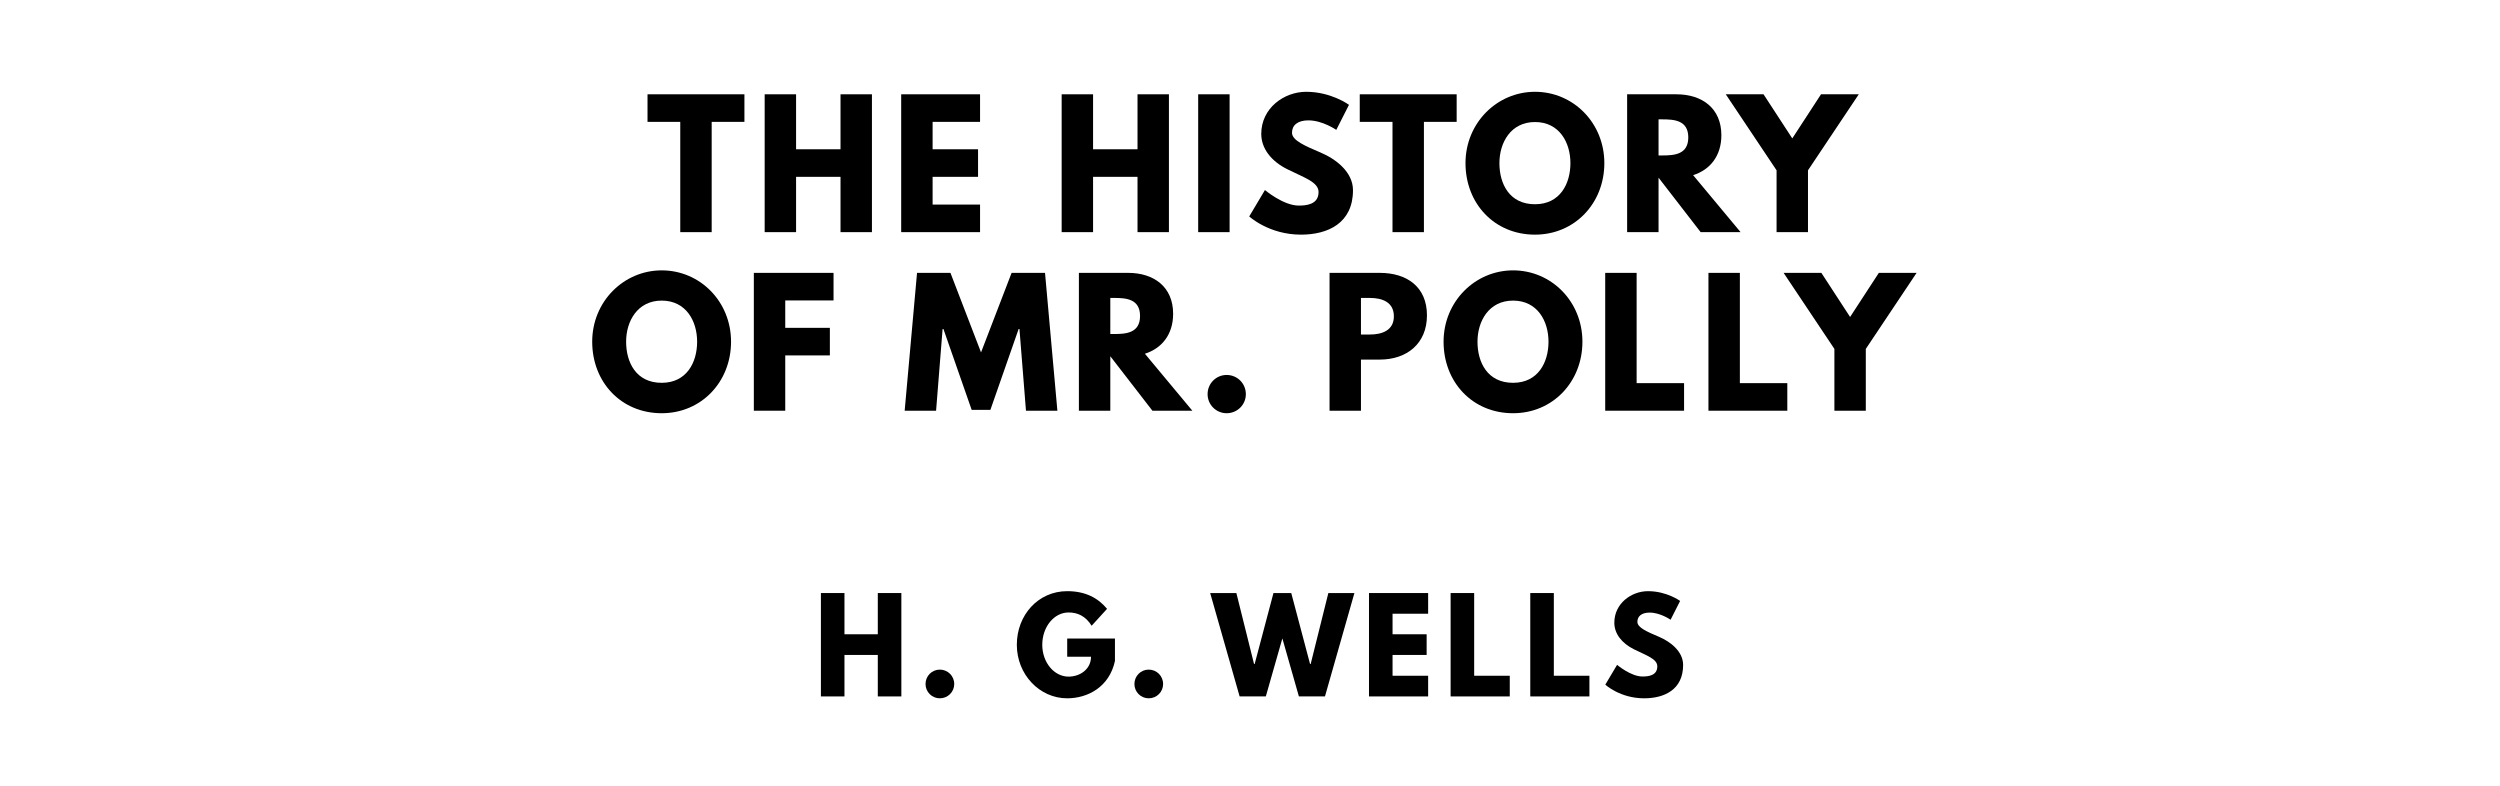
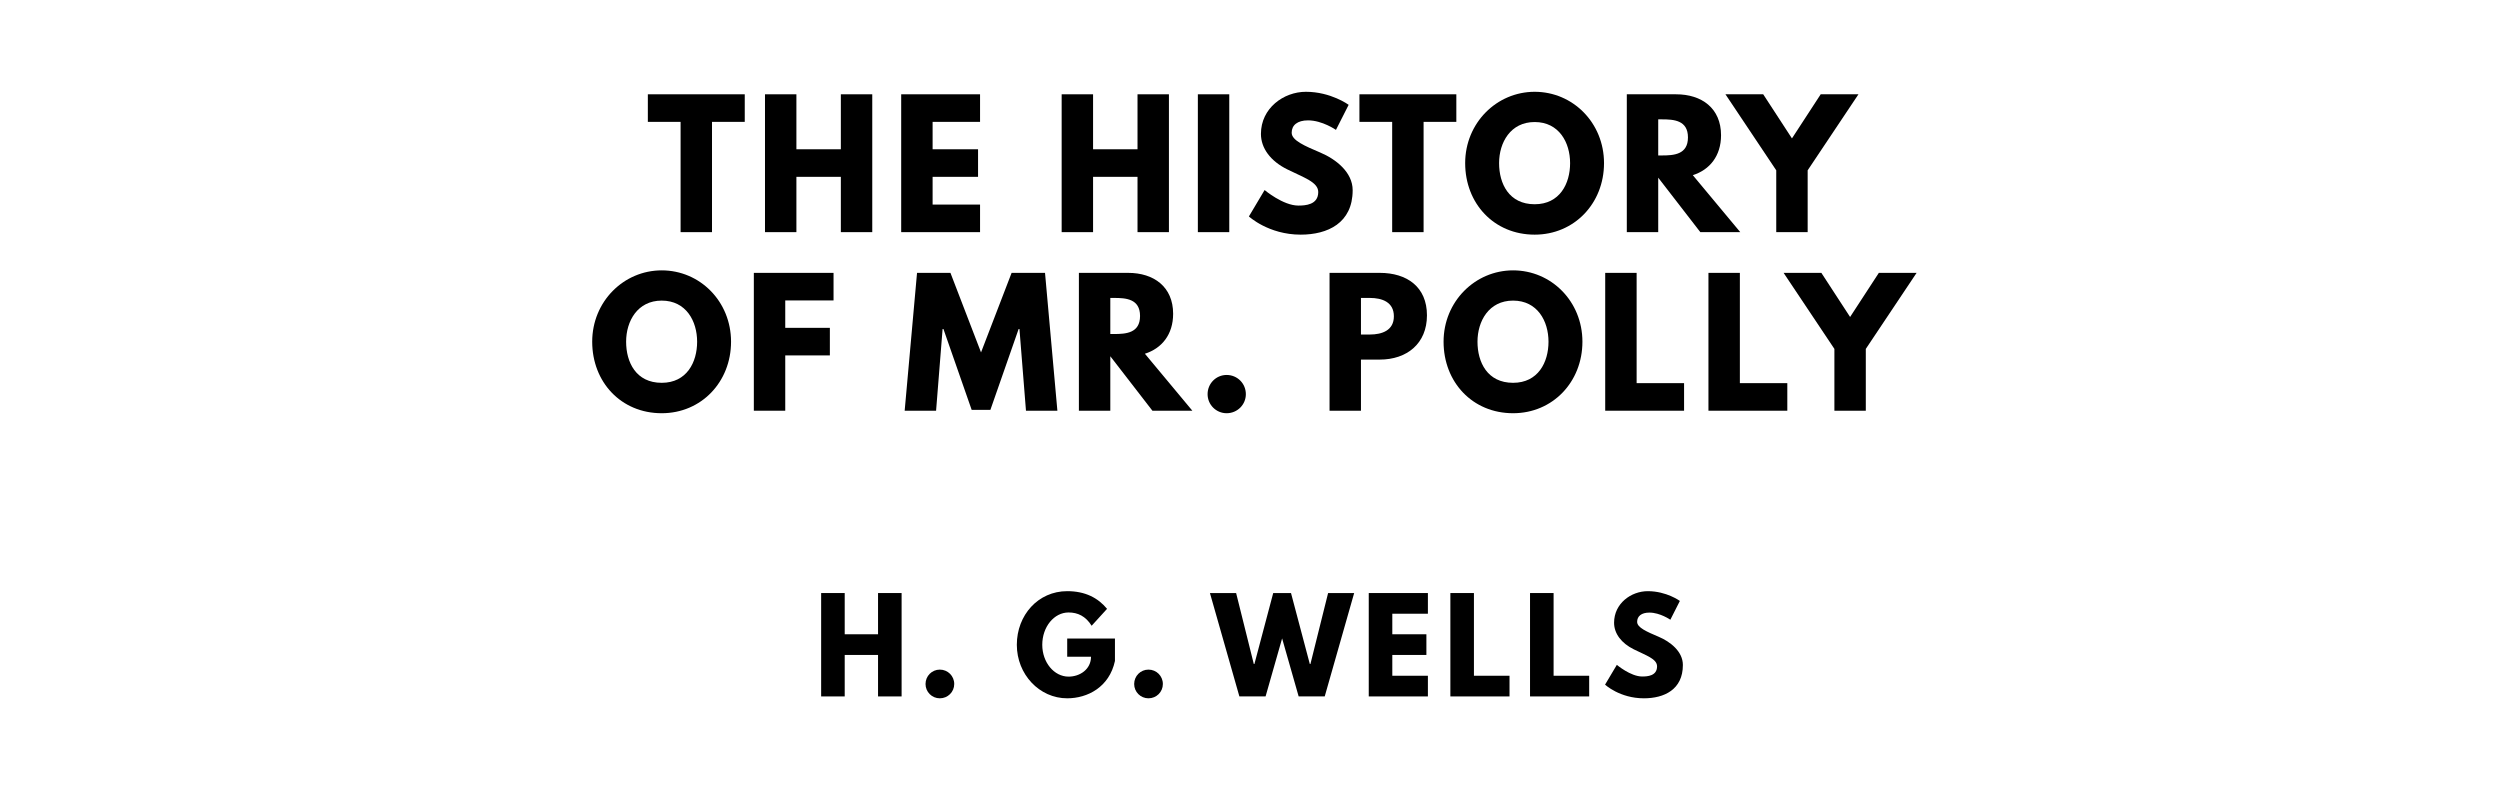
<svg xmlns="http://www.w3.org/2000/svg" version="1.1" viewBox="0 0 1400 440">
  <g>
-     <path d="m 362.609,68.246 18.339,0 0,61.754 17.591,0 0,-61.754 18.339,0 0,-15.439 -54.269,0 0,15.439 z" />
-     <path d="m 445.803,99.029 24.889,0 0,30.971 17.591,0 0,-77.193 -17.591,0 0,30.784 -24.889,0 0,-30.784 -17.591,0 0,77.193 17.591,0 0,-30.971 z" />
+     <path d="m 362.792,68.246 18.339,0 0,61.754 17.591,0 0,-61.754 18.339,0 0,-15.439 -54.269,0 0,15.439 z" />
+     <path d="m 445.986,99.029 24.889,0 0,30.971 17.591,0 0,-77.193 -17.591,0 0,30.784 -24.889,0 0,-30.784 -17.591,0 0,77.193 17.591,0 0,-30.971 z" />
    <path d="m 548.831,52.807 -44.164,0 0,77.193 44.164,0 0,-15.439 -26.573,0 0,-15.532 25.45,0 0,-15.439 -25.45,0 0,-15.345 26.573,0 0,-15.439 z" />
    <path d="m 612.119,99.029 24.889,0 0,30.971 17.591,0 0,-77.193 -17.591,0 0,30.784 -24.889,0 0,-30.784 -17.591,0 0,77.193 17.591,0 0,-30.971 z" />
-     <path d="m 688.574,52.807 -17.591,0 0,77.193 17.591,0 0,-77.193 z" />
-     <path d="m 731.474,51.404 c -12.444,0 -25.17,9.17 -25.17,23.579 0,8.047 5.427,15.251 14.69,19.836 9.17,4.585 17.404,7.111 17.404,12.725 0,7.205 -7.298,7.579 -11.134,7.579 -8.608,0 -18.901,-8.702 -18.901,-8.702 l -8.795,14.784 c 0,0 10.947,10.199 29.006,10.199 15.064,0 29.099,-6.456 29.099,-24.889 0,-10.105 -9.45,-17.404 -18.058,-21.053 -8.795,-3.743 -16.094,-6.83 -16.094,-11.135 0,-4.211 3.181,-6.924 9.17,-6.924 7.953,0 15.626,5.333 15.626,5.333 l 7.111,-14.035 c 0,0 -9.918,-7.298 -23.953,-7.298 z" />
-     <path d="m 761.461,68.246 18.339,0 0,61.754 17.591,0 0,-61.754 18.339,0 0,-15.439 -54.269,0 0,15.439 z" />
-     <path d="m 820.679,91.357 c 0,22.55 16.094,40.047 38.924,40.047 22.175,0 38.83,-17.497 38.83,-40.047 0,-22.55 -17.404,-39.953 -38.83,-39.953 -21.24,0 -38.924,17.404 -38.924,39.953 z m 18.994,0 c 0,-11.509 6.363,-23.018 19.93,-23.018 13.661,0 19.836,11.509 19.836,23.018 0,11.509 -5.801,23.018 -19.836,23.018 -14.409,0 -19.93,-11.509 -19.93,-23.018 z" />
-     <path d="m 911.195,52.807 0,77.193 17.591,0 0,-30.503 L 952.365,130 l 22.363,0 -26.573,-31.906 c 9.45,-2.994 15.813,-10.76 15.813,-22.363 0,-15.158 -10.854,-22.924 -25.17,-22.924 l -27.602,0 z m 17.591,34.246 0,-20.211 2.058,0 c 6.643,0 14.596,0.468 14.596,10.105 0,9.637 -7.953,10.105 -14.596,10.105 l -2.058,0 z" />
-     <path d="m 966.436,52.807 28.444,42.573 0,34.62 17.591,0 0,-34.62 28.444,-42.573 -21.146,0 -16.093,24.702 -16.094,-24.702 -21.146,0 z" />
+     <path d="m 688.391,52.807 -17.591,0 0,77.193 17.591,0 0,-77.193 z" />
+     <path d="m 731.292,51.404 c -12.444,0 -25.17,9.17 -25.17,23.579 0,8.047 5.427,15.251 14.69,19.836 9.17,4.585 17.404,7.111 17.404,12.725 0,7.205 -7.298,7.579 -11.134,7.579 -8.608,0 -18.901,-8.702 -18.901,-8.702 l -8.795,14.784 c 0,0 10.947,10.199 29.006,10.199 15.064,0 29.099,-6.456 29.099,-24.889 0,-10.105 -9.45,-17.404 -18.058,-21.053 -8.795,-3.743 -16.094,-6.83 -16.094,-11.135 0,-4.211 3.181,-6.924 9.17,-6.924 7.953,0 15.626,5.333 15.626,5.333 l 7.111,-14.035 c 0,0 -9.918,-7.298 -23.953,-7.298 z" />
+     <path d="m 761.279,68.246 18.339,0 0,61.754 17.591,0 0,-61.754 18.339,0 0,-15.439 -54.269,0 0,15.439 z" />
+     <path d="m 820.496,91.357 c 0,22.55 16.094,40.047 38.924,40.047 22.175,0 38.83,-17.497 38.83,-40.047 0,-22.55 -17.404,-39.953 -38.83,-39.953 -21.24,0 -38.924,17.404 -38.924,39.953 z m 18.994,0 c 0,-11.509 6.363,-23.018 19.93,-23.018 13.661,0 19.836,11.509 19.836,23.018 0,11.509 -5.801,23.018 -19.836,23.018 -14.409,0 -19.93,-11.509 -19.93,-23.018 z" />
+     <path d="m 911.012,52.807 0,77.193 17.591,0 0,-30.503 L 952.182,130 l 22.363,0 -26.573,-31.906 c 9.45,-2.994 15.813,-10.76 15.813,-22.363 0,-15.158 -10.854,-22.924 -25.17,-22.924 l -27.602,0 z m 17.591,34.246 0,-20.211 2.058,0 c 6.643,0 14.596,0.468 14.596,10.105 0,9.637 -7.953,10.105 -14.596,10.105 l -2.058,0 z" />
+     <path d="m 966.254,52.807 28.444,42.573 0,34.62 17.591,0 0,-34.62 28.444,-42.573 -21.146,0 -16.093,24.702 -16.094,-24.702 -21.146,0 z" />
  </g>
  <g>
    <path d="m 331.633,191.357 c 0,22.55 16.094,40.047 38.924,40.047 22.175,0 38.83,-17.497 38.83,-40.047 0,-22.55 -17.404,-39.953 -38.83,-39.953 -21.24,0 -38.924,17.404 -38.924,39.953 z m 18.994,0 c 0,-11.509 6.363,-23.018 19.93,-23.018 13.661,0 19.836,11.509 19.836,23.018 0,11.509 -5.801,23.018 -19.836,23.018 -14.409,0 -19.93,-11.509 -19.93,-23.018 z" />
    <path d="m 466.781,152.807 -44.632,0 0,77.193 17.591,0 0,-30.971 24.982,0 0,-15.439 -24.982,0 0,-15.345 27.041,0 0,-15.439 z" />
    <path d="m 574.544,230 17.591,0 -6.924,-77.193 -18.713,0 -17.123,44.538 -17.123,-44.538 -18.713,0 -6.924,77.193 17.591,0 3.649,-45.754 0.468,0 15.813,45.287 10.48,0 15.813,-45.287 0.468,0 L 574.544,230 Z" />
    <path d="m 604.181,152.807 0,77.193 17.591,0 0,-30.503 23.579,30.503 22.363,0 -26.573,-31.906 c 9.45,-2.994 15.813,-10.76 15.813,-22.363 0,-15.158 -10.854,-22.924 -25.17,-22.924 l -27.602,0 z m 17.591,34.246 0,-20.211 2.058,0 c 6.643,0 14.596,0.468 14.596,10.105 0,9.637 -7.953,10.105 -14.596,10.105 l -2.058,0 z" />
    <path d="m 686.917,209.977 c -5.895,0 -10.667,4.772 -10.667,10.76 0,5.895 4.772,10.667 10.667,10.667 5.988,0 10.76,-4.772 10.76,-10.667 0,-5.988 -4.772,-10.76 -10.76,-10.76 z" />
    <path d="m 744.547,152.807 0,77.193 17.591,0 0,-28.632 10.573,0 c 15.064,0 26.386,-8.889 26.386,-24.795 0,-16 -11.322,-23.766 -26.386,-23.766 l -28.164,0 z m 17.591,34.526 0,-20.491 4.959,0 c 6.924,0 13.474,2.339 13.474,10.292 0,7.86 -6.55,10.199 -13.474,10.199 l -4.959,0 z" />
    <path d="m 808.402,191.357 c 0,22.55 16.094,40.047 38.924,40.047 22.175,0 38.83,-17.497 38.83,-40.047 0,-22.55 -17.404,-39.953 -38.83,-39.953 -21.24,0 -38.924,17.404 -38.924,39.953 z m 18.994,0 c 0,-11.509 6.363,-23.018 19.93,-23.018 13.661,0 19.836,11.509 19.836,23.018 0,11.509 -5.801,23.018 -19.836,23.018 -14.409,0 -19.93,-11.509 -19.93,-23.018 z" />
    <path d="m 916.509,152.807 -17.591,0 0,77.193 44.164,0 0,-15.439 -26.573,0 0,-61.754 z" />
    <path d="m 974.323,152.807 -17.591,0 0,77.193 44.164,0 0,-15.439 -26.573,0 0,-61.754 z" />
    <path d="m 998.816,152.807 28.444,42.573 0,34.62 17.591,0 0,-34.62 28.444,-42.573 -21.146,0 -16.094,24.702 -16.094,-24.702 -21.146,0 z" />
  </g>
  <g>
-     <path d="m 472.9,366.772 18.667,0 0,23.228 13.193,0 0,-57.895 -13.193,0 0,23.088 -18.667,0 0,-23.088 -13.193,0 0,57.895 13.193,0 0,-23.228 z" />
+     <path d="m 473.037,366.772 18.667,0 0,23.228 13.193,0 0,-57.895 -13.193,0 0,23.088 -18.667,0 0,-23.088 -13.193,0 0,57.895 13.193,0 0,-23.228 z" />
    <path d="m 526.298,374.982 c -4.421,0 -8,3.579 -8,8.07 0,4.421 3.579,8 8,8 4.491,0 8.07,-3.579 8.07,-8 0,-4.491 -3.579,-8.07 -8.07,-8.07 z" />
    <path d="m 624.371,357.579 -26.737,0 0,10.175 13.333,0 c 0,7.088 -6.246,11.158 -12.561,11.158 -8.14,0 -14.737,-8 -14.737,-17.825 0,-10.035 6.596,-18.105 14.737,-18.105 5.123,0 9.544,2.035 12.912,7.439 l 8.632,-9.474 c -5.053,-6.105 -12.14,-9.895 -22.316,-9.895 -16.281,0 -28.211,13.404 -28.211,30.035 0,16.561 12.632,29.965 28.211,29.965 11.368,0 23.579,-6.246 26.737,-20.912 l 0,-12.561 z" />
-     <path d="m 643.271,374.982 c -4.421,0 -8,3.579 -8,8.07 0,4.421 3.579,8 8,8 4.491,0 8.07,-3.579 8.07,-8 0,-4.491 -3.579,-8.07 -8.07,-8.07 z" />
-     <path d="m 727.384,390 14.596,0 16.491,-57.895 -14.596,0 -9.895,39.719 -0.351,0 -10.526,-39.719 -9.965,0 -10.526,39.719 -0.351,0 -9.895,-39.719 -14.667,0 L 694.191,390 708.858,390 718.121,357.509 727.384,390 Z" />
-     <path d="m 799.759,332.105 -33.123,0 0,57.895 33.123,0 0,-11.579 -19.93,0 0,-11.649 19.088,0 0,-11.579 -19.088,0 0,-11.509 19.93,0 0,-11.579 z" />
-     <path d="m 825.537,332.105 -13.193,0 0,57.895 33.123,0 0,-11.579 -19.93,0 0,-46.316 z" />
-     <path d="m 870.147,332.105 -13.193,0 0,57.895 33.123,0 0,-11.579 -19.93,0 0,-46.316 z" />
-     <path d="m 922.899,331.053 c -9.333,0 -18.877,6.877 -18.877,17.684 0,6.035 4.07,11.439 11.018,14.877 6.877,3.439 13.053,5.333 13.053,9.544 0,5.404 -5.474,5.684 -8.351,5.684 -6.456,0 -14.175,-6.526 -14.175,-6.526 l -6.596,11.088 c 0,0 8.211,7.649 21.754,7.649 11.298,0 21.825,-4.842 21.825,-18.667 0,-7.579 -7.088,-13.053 -13.544,-15.789 -6.596,-2.807 -12.07,-5.123 -12.07,-8.351 0,-3.158 2.386,-5.193 6.877,-5.193 5.965,0 11.719,4 11.719,4 l 5.333,-10.526 c 0,0 -7.439,-5.474 -17.965,-5.474 z" />
+     <path d="m 643.134,374.982 c -4.421,0 -8,3.579 -8,8.07 0,4.421 3.579,8 8,8 4.491,0 8.07,-3.579 8.07,-8 0,-4.491 -3.579,-8.07 -8.07,-8.07 z" />
+     <path d="m 727.247,390 14.596,0 16.491,-57.895 -14.597,0 -9.895,39.719 -0.351,0 -10.526,-39.719 -9.965,0 -10.526,39.719 -0.351,0 -9.895,-39.719 -14.667,0 L 694.054,390 708.721,390 717.984,357.509 727.247,390 Z" />
+     <path d="m 799.622,332.105 -33.123,0 0,57.895 33.123,0 0,-11.579 -19.93,0 0,-11.649 19.088,0 0,-11.579 -19.088,0 0,-11.509 19.93,0 0,-11.579 z" />
+     <path d="m 825.4,332.105 -13.193,0 0,57.895 33.123,0 0,-11.579 -19.93,0 0,-46.316 z" />
+     <path d="m 870.01,332.105 -13.193,0 0,57.895 33.123,0 0,-11.579 -19.93,0 0,-46.316 z" />
+     <path d="m 922.761,331.053 c -9.333,0 -18.877,6.877 -18.877,17.684 0,6.035 4.07,11.439 11.018,14.877 6.877,3.439 13.053,5.333 13.053,9.544 0,5.404 -5.474,5.684 -8.351,5.684 -6.456,0 -14.175,-6.526 -14.175,-6.526 l -6.596,11.088 c 0,0 8.211,7.649 21.754,7.649 11.298,0 21.825,-4.842 21.825,-18.667 0,-7.579 -7.088,-13.053 -13.544,-15.789 -6.596,-2.807 -12.07,-5.123 -12.07,-8.351 0,-3.158 2.386,-5.193 6.877,-5.193 5.965,0 11.719,4 11.719,4 l 5.333,-10.526 c 0,0 -7.439,-5.474 -17.965,-5.474 z" />
  </g>
</svg>
